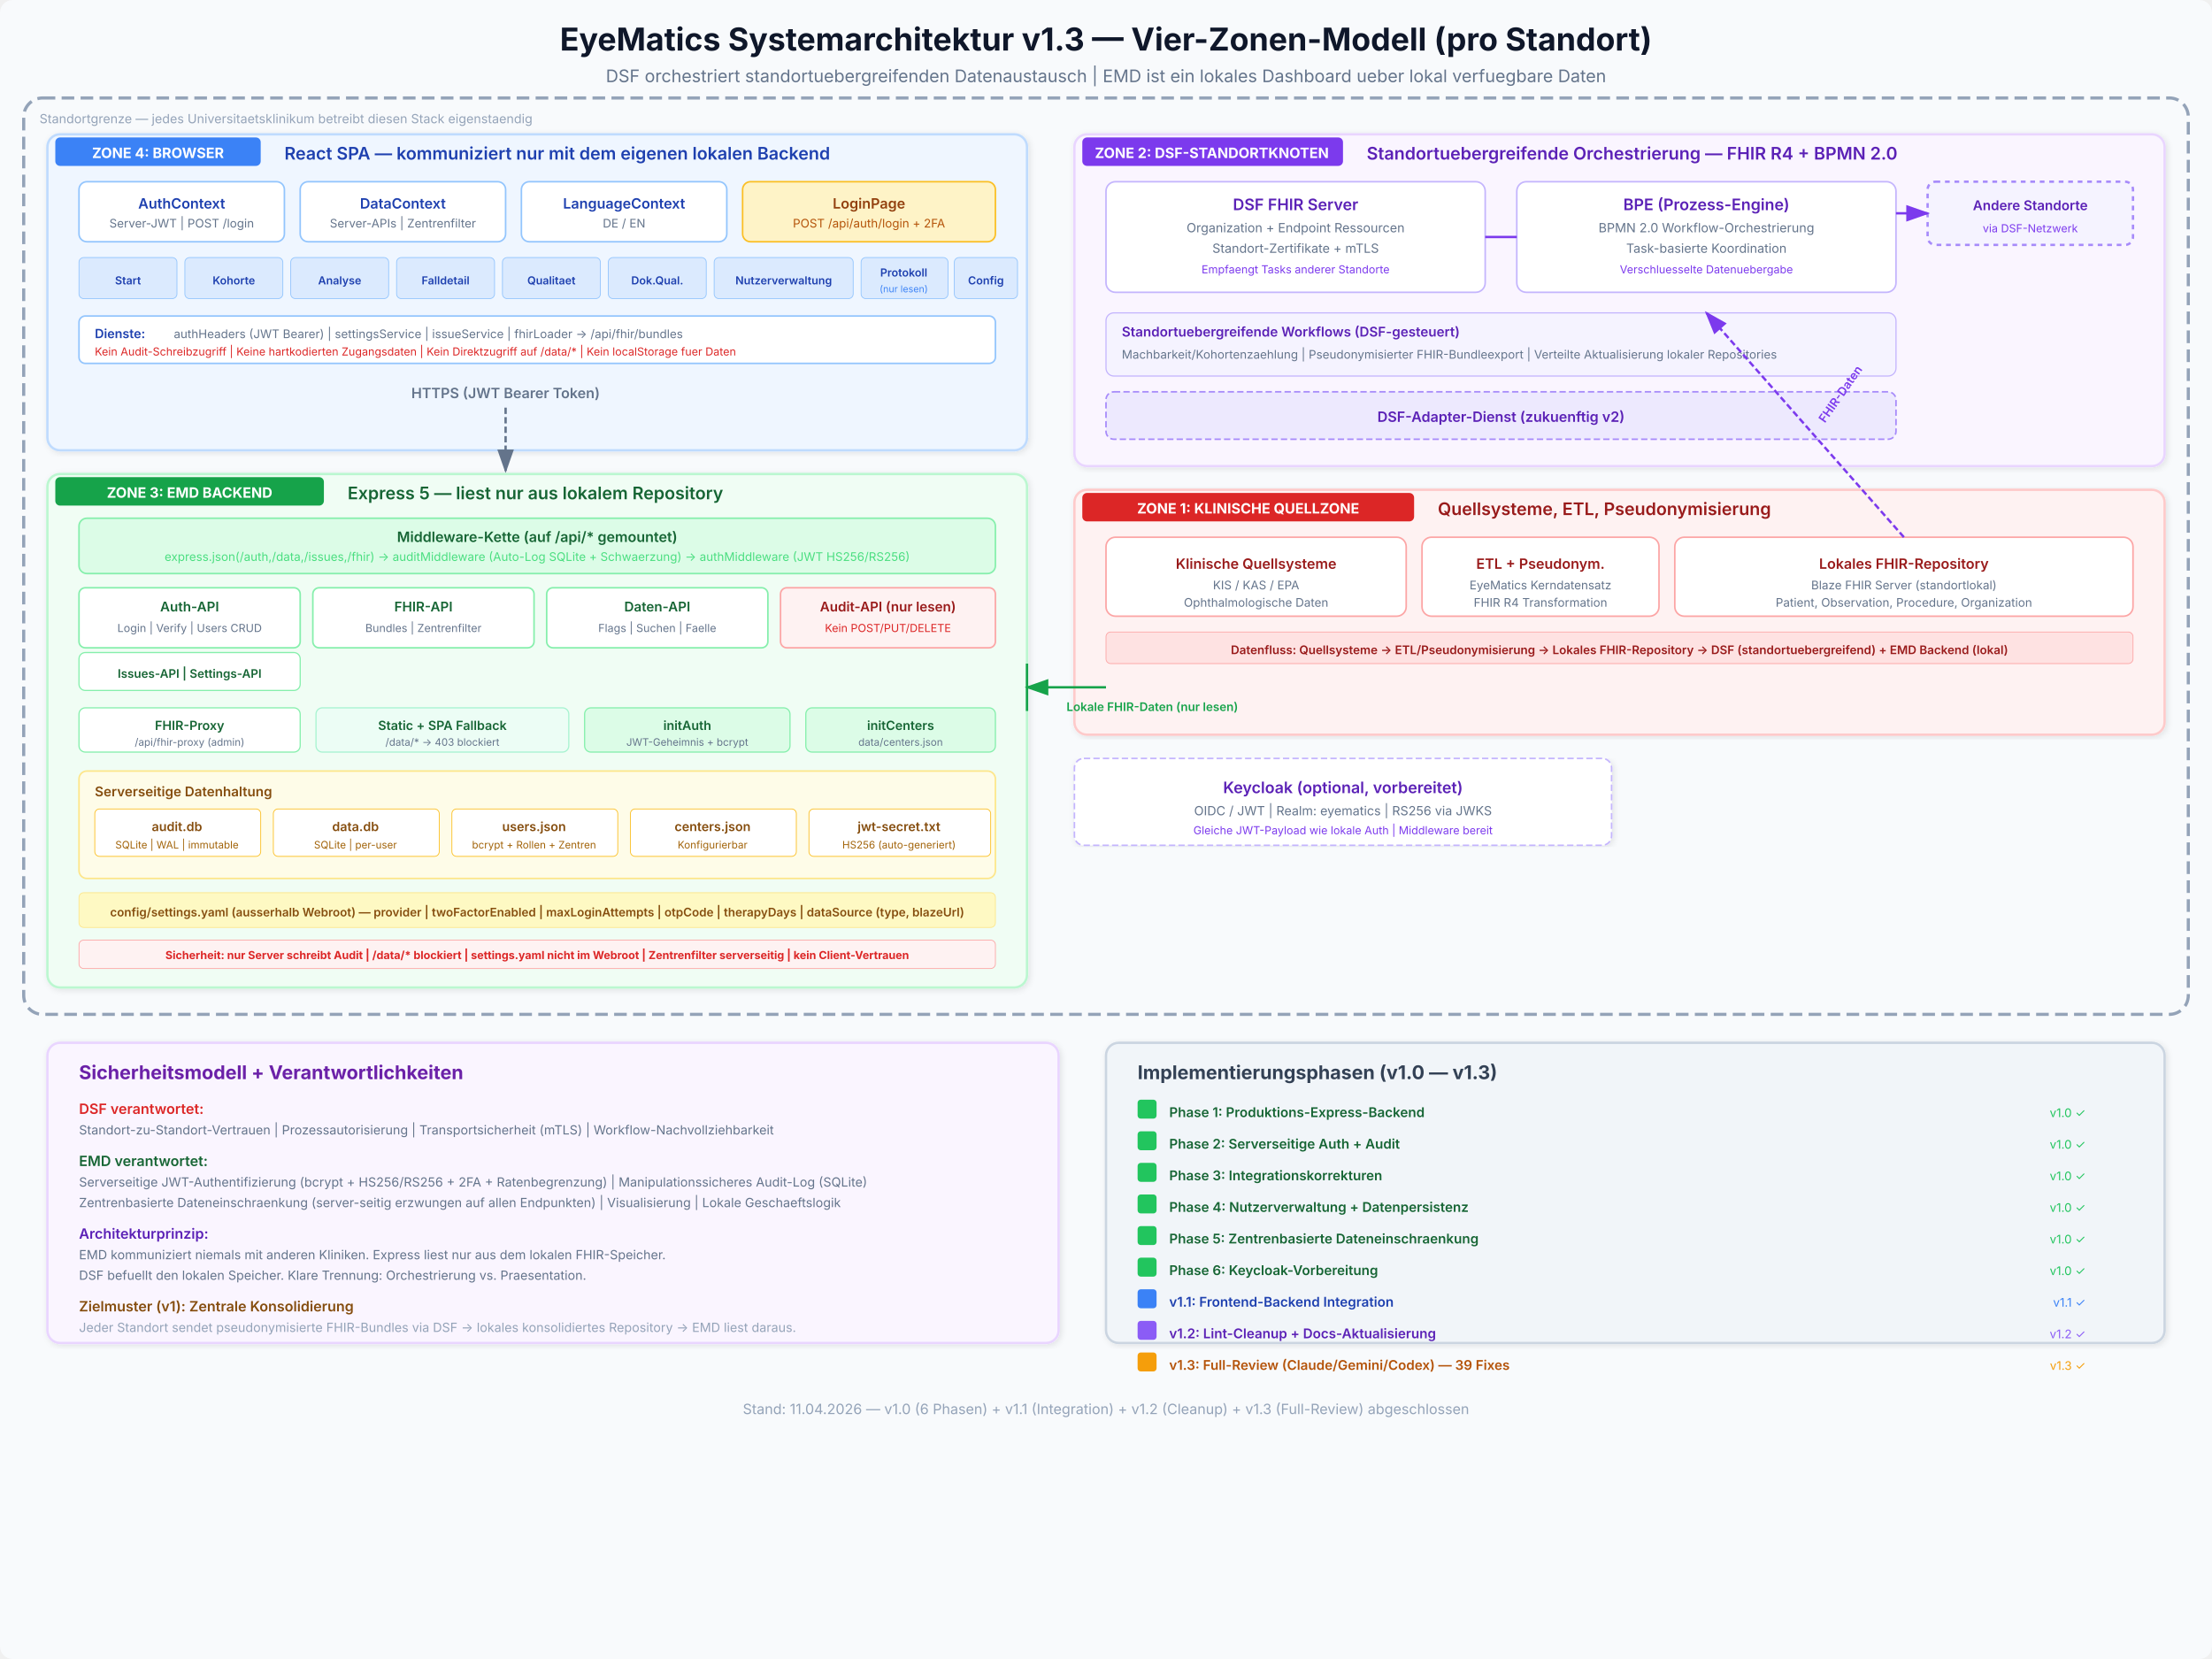
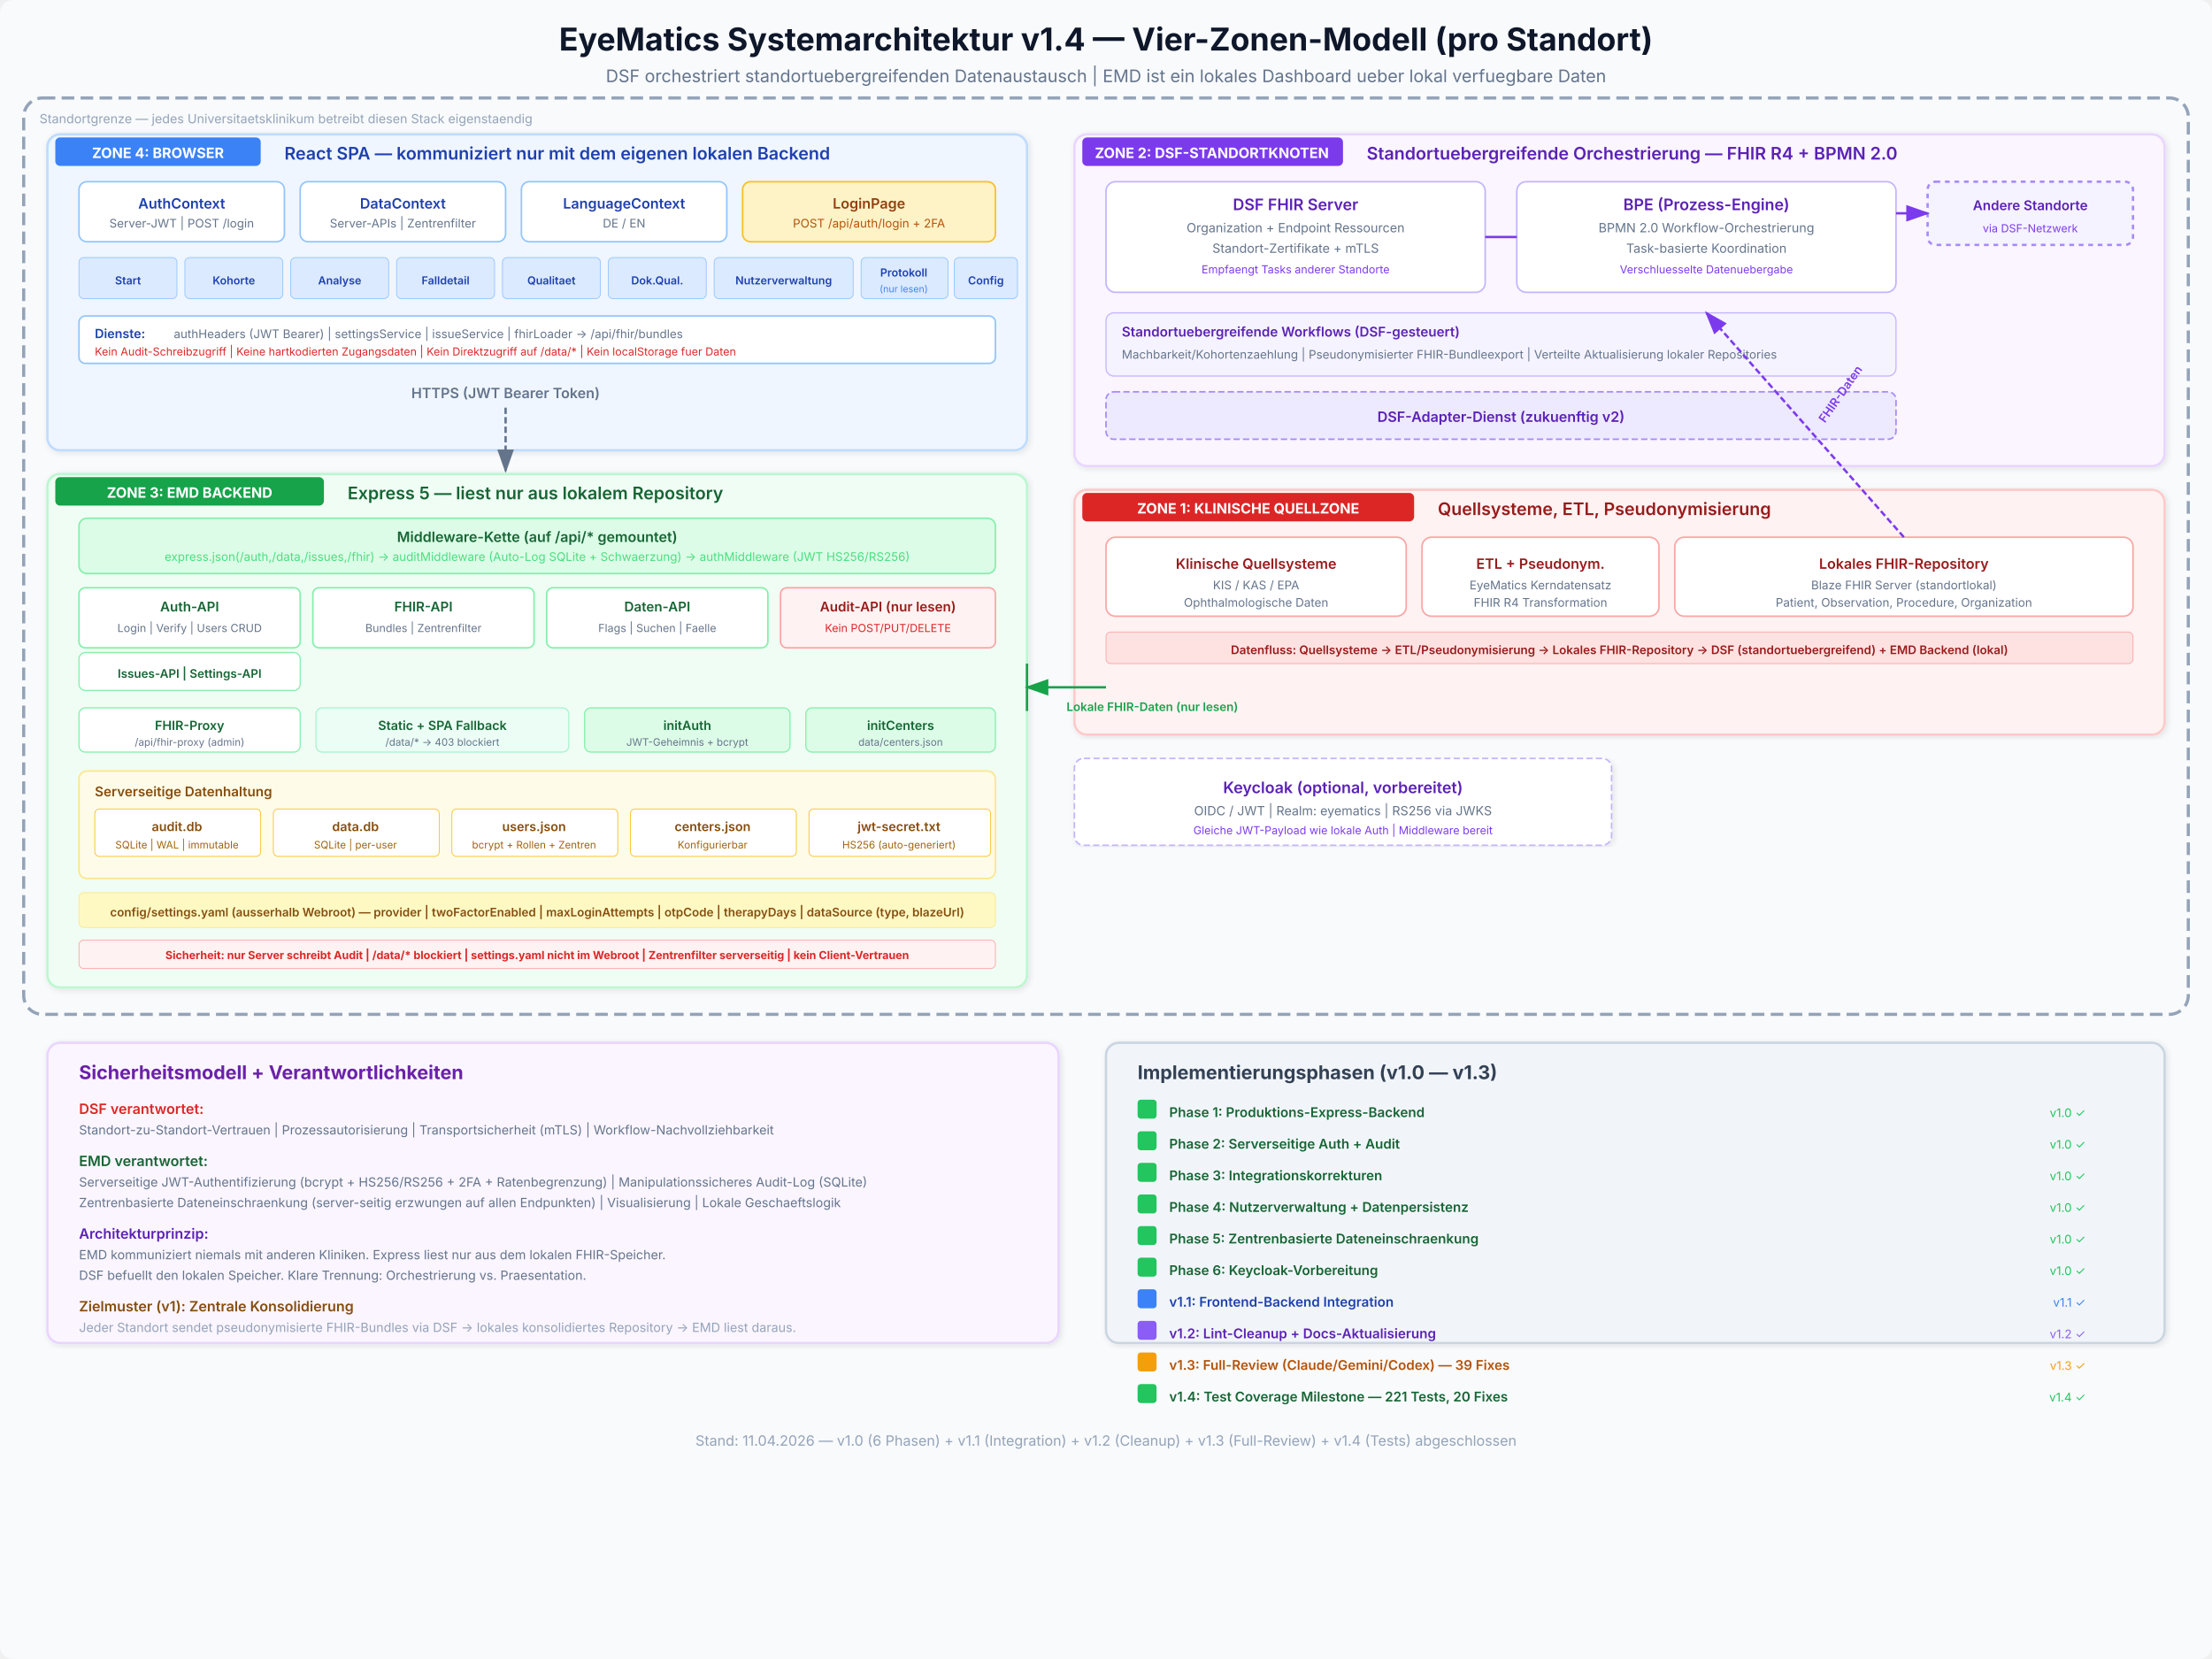
<svg xmlns="http://www.w3.org/2000/svg" viewBox="0 0 1400 1050" font-family="system-ui, -apple-system, sans-serif">
  <defs>
    <marker id="arrow" markerWidth="10" markerHeight="7" refX="9" refY="3.5" orient="auto">
      <polygon points="0 0, 10 3.5, 0 7" fill="#64748b" />
    </marker>
    <marker id="arrow-blue" markerWidth="10" markerHeight="7" refX="9" refY="3.5" orient="auto">
      <polygon points="0 0, 10 3.5, 0 7" fill="#3b82f6" />
    </marker>
    <marker id="arrow-green" markerWidth="10" markerHeight="7" refX="9" refY="3.5" orient="auto">
      <polygon points="0 0, 10 3.5, 0 7" fill="#16a34a" />
    </marker>
    <marker id="arrow-purple" markerWidth="10" markerHeight="7" refX="9" refY="3.5" orient="auto">
      <polygon points="0 0, 10 3.5, 0 7" fill="#7c3aed" />
    </marker>
    <marker id="arrow-amber" markerWidth="10" markerHeight="7" refX="9" refY="3.5" orient="auto">
      <polygon points="0 0, 10 3.5, 0 7" fill="#d97706" />
    </marker>
    <filter id="shadow" x="-2%" y="-2%" width="104%" height="104%">
      <feDropShadow dx="1" dy="1" stdDeviation="2" flood-opacity="0.1" />
    </filter>
  </defs>
  <rect width="1400" height="1050" fill="#f8fafc" rx="8" />
-   <text x="700" y="32" text-anchor="middle" font-size="20" font-weight="700" fill="#0f172a">EyeMatics Systemarchitektur v1.3 — Vier-Zonen-Modell (pro Standort)</text>
+   <text x="700" y="32" text-anchor="middle" font-size="20" font-weight="700" fill="#0f172a">EyeMatics Systemarchitektur v1.4 — Vier-Zonen-Modell (pro Standort)</text>
  <text x="700" y="52" text-anchor="middle" font-size="11" fill="#64748b">DSF orchestriert standortuebergreifenden Datenaustausch | EMD ist ein lokales Dashboard ueber lokal verfuegbare Daten</text>
  <rect x="15" y="62" width="1370" height="580" rx="12" fill="none" stroke="#94a3b8" stroke-width="2" stroke-dasharray="8,4" />
  <text x="25" y="78" font-size="8" fill="#94a3b8">Standortgrenze — jedes Universitaetsklinikum betreibt diesen Stack eigenstaendig</text>
  <rect x="30" y="85" width="620" height="200" rx="8" fill="#eff6ff" stroke="#bfdbfe" stroke-width="1.5" filter="url(#shadow)" />
  <rect x="35" y="87" width="130" height="18" rx="3" fill="#3b82f6" />
  <text x="100" y="100" text-anchor="middle" font-size="9" font-weight="700" fill="#fff">ZONE 4: BROWSER</text>
  <text x="180" y="101" font-size="11" font-weight="600" fill="#1e40af">React SPA — kommuniziert nur mit dem eigenen lokalen Backend</text>
  <rect x="50" y="115" width="130" height="38" rx="5" fill="#fff" stroke="#93c5fd" stroke-width="1" />
  <text x="115" y="132" text-anchor="middle" font-size="9" font-weight="600" fill="#1e40af">AuthContext</text>
  <text x="115" y="144" text-anchor="middle" font-size="7.5" fill="#64748b">Server-JWT | POST /login</text>
  <rect x="190" y="115" width="130" height="38" rx="5" fill="#fff" stroke="#93c5fd" stroke-width="1" />
  <text x="255" y="132" text-anchor="middle" font-size="9" font-weight="600" fill="#1e40af">DataContext</text>
  <text x="255" y="144" text-anchor="middle" font-size="7.5" fill="#64748b">Server-APIs | Zentrenfilter</text>
  <rect x="330" y="115" width="130" height="38" rx="5" fill="#fff" stroke="#93c5fd" stroke-width="1" />
  <text x="395" y="132" text-anchor="middle" font-size="9" font-weight="600" fill="#1e40af">LanguageContext</text>
  <text x="395" y="144" text-anchor="middle" font-size="7.5" fill="#64748b">DE / EN</text>
  <rect x="470" y="115" width="160" height="38" rx="5" fill="#fef3c7" stroke="#fbbf24" stroke-width="1" />
  <text x="550" y="132" text-anchor="middle" font-size="9" font-weight="600" fill="#92400e">LoginPage</text>
  <text x="550" y="144" text-anchor="middle" font-size="7.5" fill="#b45309">POST /api/auth/login + 2FA</text>
  <rect x="50" y="163" width="62" height="26" rx="3" fill="#dbeafe" stroke="#93c5fd" stroke-width="0.5" />
  <text x="81" y="180" text-anchor="middle" font-size="7" font-weight="600" fill="#1e40af">Start</text>
  <rect x="117" y="163" width="62" height="26" rx="3" fill="#dbeafe" stroke="#93c5fd" stroke-width="0.5" />
  <text x="148" y="180" text-anchor="middle" font-size="7" font-weight="600" fill="#1e40af">Kohorte</text>
  <rect x="184" y="163" width="62" height="26" rx="3" fill="#dbeafe" stroke="#93c5fd" stroke-width="0.5" />
  <text x="215" y="180" text-anchor="middle" font-size="7" font-weight="600" fill="#1e40af">Analyse</text>
  <rect x="251" y="163" width="62" height="26" rx="3" fill="#dbeafe" stroke="#93c5fd" stroke-width="0.5" />
  <text x="282" y="180" text-anchor="middle" font-size="7" font-weight="600" fill="#1e40af">Falldetail</text>
  <rect x="318" y="163" width="62" height="26" rx="3" fill="#dbeafe" stroke="#93c5fd" stroke-width="0.5" />
  <text x="349" y="180" text-anchor="middle" font-size="7" font-weight="600" fill="#1e40af">Qualitaet</text>
  <rect x="385" y="163" width="62" height="26" rx="3" fill="#dbeafe" stroke="#93c5fd" stroke-width="0.5" />
  <text x="416" y="180" text-anchor="middle" font-size="7" font-weight="600" fill="#1e40af">Dok.Qual.</text>
  <rect x="452" y="163" width="88" height="26" rx="3" fill="#dbeafe" stroke="#93c5fd" stroke-width="0.5" />
  <text x="496" y="180" text-anchor="middle" font-size="7" font-weight="600" fill="#1e40af">Nutzerverwaltung</text>
  <rect x="545" y="163" width="55" height="26" rx="3" fill="#dbeafe" stroke="#93c5fd" stroke-width="0.5" />
  <text x="572" y="175" text-anchor="middle" font-size="7" font-weight="600" fill="#1e40af">Protokoll</text>
  <text x="572" y="185" text-anchor="middle" font-size="6" fill="#3b82f6">(nur lesen)</text>
  <rect x="604" y="163" width="40" height="26" rx="3" fill="#dbeafe" stroke="#93c5fd" stroke-width="0.5" />
  <text x="624" y="180" text-anchor="middle" font-size="7" font-weight="600" fill="#1e40af">Config</text>
  <rect x="50" y="200" width="580" height="30" rx="4" fill="#fff" stroke="#93c5fd" stroke-width="1" />
  <text x="60" y="214" font-size="8" font-weight="600" fill="#1e40af">Dienste:</text>
  <text x="110" y="214" font-size="7.5" fill="#64748b">authHeaders (JWT Bearer) | settingsService | issueService | fhirLoader → /api/fhir/bundles</text>
  <text x="60" y="225" font-size="7" fill="#dc2626">Kein Audit-Schreibzugriff | Keine hartkodierten Zugangsdaten | Kein Direktzugriff auf /data/* | Kein localStorage fuer Daten</text>
  <text x="320" y="252" text-anchor="middle" font-size="9" font-weight="600" fill="#64748b">HTTPS (JWT Bearer Token)</text>
  <line x1="320" y1="258" x2="320" y2="298" stroke="#64748b" stroke-width="1.5" marker-end="url(#arrow)" stroke-dasharray="4,2" />
  <rect x="30" y="300" width="620" height="325" rx="8" fill="#f0fdf4" stroke="#bbf7d0" stroke-width="1.5" filter="url(#shadow)" />
  <rect x="35" y="302" width="170" height="18" rx="3" fill="#16a34a" />
  <text x="120" y="315" text-anchor="middle" font-size="9" font-weight="700" fill="#fff">ZONE 3: EMD BACKEND</text>
  <text x="220" y="316" font-size="11" font-weight="600" fill="#166534">Express 5 — liest nur aus lokalem Repository</text>
  <rect x="50" y="328" width="580" height="35" rx="5" fill="#dcfce7" stroke="#86efac" stroke-width="1" />
  <text x="340" y="343" text-anchor="middle" font-size="9" font-weight="600" fill="#166534">Middleware-Kette (auf /api/* gemountet)</text>
  <text x="340" y="355" text-anchor="middle" font-size="7.5" fill="#4ade80">express.json(/auth,/data,/issues,/fhir) → auditMiddleware (Auto-Log SQLite + Schwaerzung) → authMiddleware (JWT HS256/RS256)</text>
  <rect x="50" y="372" width="140" height="38" rx="4" fill="#fff" stroke="#86efac" stroke-width="1" />
  <text x="120" y="387" text-anchor="middle" font-size="8.5" font-weight="600" fill="#166534">Auth-API</text>
  <text x="120" y="400" text-anchor="middle" font-size="7" fill="#64748b">Login | Verify | Users CRUD</text>
  <rect x="198" y="372" width="140" height="38" rx="4" fill="#fff" stroke="#86efac" stroke-width="1" />
  <text x="268" y="387" text-anchor="middle" font-size="8.5" font-weight="600" fill="#166534">FHIR-API</text>
  <text x="268" y="400" text-anchor="middle" font-size="7" fill="#64748b">Bundles | Zentrenfilter</text>
  <rect x="346" y="372" width="140" height="38" rx="4" fill="#fff" stroke="#86efac" stroke-width="1" />
  <text x="416" y="387" text-anchor="middle" font-size="8.5" font-weight="600" fill="#166534">Daten-API</text>
  <text x="416" y="400" text-anchor="middle" font-size="7" fill="#64748b">Flags | Suchen | Faelle</text>
  <rect x="494" y="372" width="136" height="38" rx="4" fill="#fef2f2" stroke="#fca5a5" stroke-width="1" />
  <text x="562" y="387" text-anchor="middle" font-size="8.5" font-weight="600" fill="#991b1b">Audit-API (nur lesen)</text>
  <text x="562" y="400" text-anchor="middle" font-size="7" fill="#dc2626">Kein POST/PUT/DELETE</text>
  <rect x="50" y="413" width="140" height="24" rx="4" fill="#fff" stroke="#86efac" stroke-width="0.75" />
  <text x="120" y="429" text-anchor="middle" font-size="7.5" font-weight="600" fill="#166534">Issues-API | Settings-API</text>
  <rect x="50" y="448" width="140" height="28" rx="4" fill="#fff" stroke="#86efac" stroke-width="0.75" />
  <text x="120" y="462" text-anchor="middle" font-size="8" font-weight="600" fill="#166534">FHIR-Proxy</text>
  <text x="120" y="472" text-anchor="middle" font-size="6.5" fill="#64748b">/api/fhir-proxy (admin)</text>
  <rect x="200" y="448" width="160" height="28" rx="4" fill="#ecfdf5" stroke="#a7f3d0" stroke-width="0.75" />
  <text x="280" y="462" text-anchor="middle" font-size="8" font-weight="600" fill="#166534">Static + SPA Fallback</text>
  <text x="280" y="472" text-anchor="middle" font-size="6.5" fill="#64748b">/data/* → 403 blockiert</text>
  <rect x="370" y="448" width="130" height="28" rx="4" fill="#dcfce7" stroke="#86efac" stroke-width="0.75" />
  <text x="435" y="462" text-anchor="middle" font-size="8" font-weight="600" fill="#166534">initAuth</text>
  <text x="435" y="472" text-anchor="middle" font-size="6.5" fill="#64748b">JWT-Geheimnis + bcrypt</text>
  <rect x="510" y="448" width="120" height="28" rx="4" fill="#dcfce7" stroke="#86efac" stroke-width="0.75" />
  <text x="570" y="462" text-anchor="middle" font-size="8" font-weight="600" fill="#166534">initCenters</text>
  <text x="570" y="472" text-anchor="middle" font-size="6.5" fill="#64748b">data/centers.json</text>
  <rect x="50" y="488" width="580" height="68" rx="5" fill="#fefce8" stroke="#fde68a" stroke-width="1" />
  <text x="60" y="504" font-size="8.5" font-weight="600" fill="#854d0e">Serverseitige Datenhaltung</text>
  <rect x="60" y="512" width="105" height="30" rx="3" fill="#fff" stroke="#fbbf24" stroke-width="0.5" />
  <text x="112" y="526" text-anchor="middle" font-size="8" font-weight="600" fill="#854d0e">audit.db</text>
  <text x="112" y="537" text-anchor="middle" font-size="6.5" fill="#a16207">SQLite | WAL | immutable</text>
  <rect x="173" y="512" width="105" height="30" rx="3" fill="#fff" stroke="#fbbf24" stroke-width="0.5" />
  <text x="225" y="526" text-anchor="middle" font-size="8" font-weight="600" fill="#854d0e">data.db</text>
  <text x="225" y="537" text-anchor="middle" font-size="6.5" fill="#a16207">SQLite | per-user</text>
  <rect x="286" y="512" width="105" height="30" rx="3" fill="#fff" stroke="#fbbf24" stroke-width="0.5" />
  <text x="338" y="526" text-anchor="middle" font-size="8" font-weight="600" fill="#854d0e">users.json</text>
  <text x="338" y="537" text-anchor="middle" font-size="6.5" fill="#a16207">bcrypt + Rollen + Zentren</text>
  <rect x="399" y="512" width="105" height="30" rx="3" fill="#fff" stroke="#fbbf24" stroke-width="0.5" />
  <text x="451" y="526" text-anchor="middle" font-size="8" font-weight="600" fill="#854d0e">centers.json</text>
  <text x="451" y="537" text-anchor="middle" font-size="6.5" fill="#a16207">Konfigurierbar</text>
  <rect x="512" y="512" width="115" height="30" rx="3" fill="#fff" stroke="#fbbf24" stroke-width="0.5" />
  <text x="569" y="526" text-anchor="middle" font-size="8" font-weight="600" fill="#854d0e">jwt-secret.txt</text>
  <text x="569" y="537" text-anchor="middle" font-size="6.5" fill="#a16207">HS256 (auto-generiert)</text>
  <rect x="50" y="565" width="580" height="22" rx="3" fill="#fef9c3" stroke="#fde68a" stroke-width="0.5" />
  <text x="340" y="580" text-anchor="middle" font-size="7.5" font-weight="600" fill="#854d0e">config/settings.yaml (ausserhalb Webroot) — provider | twoFactorEnabled | maxLoginAttempts | otpCode | therapyDays | dataSource (type, blazeUrl)</text>
  <rect x="50" y="595" width="580" height="18" rx="3" fill="#fef2f2" stroke="#fca5a5" stroke-width="0.5" />
  <text x="340" y="607" text-anchor="middle" font-size="7" font-weight="700" fill="#dc2626">Sicherheit: nur Server schreibt Audit | /data/* blockiert | settings.yaml nicht im Webroot | Zentrenfilter serverseitig | kein Client-Vertrauen</text>
  <rect x="680" y="85" width="690" height="210" rx="8" fill="#faf5ff" stroke="#e9d5ff" stroke-width="1.5" filter="url(#shadow)" />
  <rect x="685" y="87" width="165" height="18" rx="3" fill="#7c3aed" />
  <text x="767" y="100" text-anchor="middle" font-size="9" font-weight="700" fill="#fff">ZONE 2: DSF-STANDORTKNOTEN</text>
  <text x="865" y="101" font-size="11" font-weight="600" fill="#5b21b6">Standortuebergreifende Orchestrierung — FHIR R4 + BPMN 2.0</text>
  <rect x="700" y="115" width="240" height="70" rx="6" fill="#fff" stroke="#c4b5fd" stroke-width="1" />
  <text x="820" y="133" text-anchor="middle" font-size="10" font-weight="600" fill="#5b21b6">DSF FHIR Server</text>
  <text x="820" y="147" text-anchor="middle" font-size="8" fill="#64748b">Organization + Endpoint Ressourcen</text>
  <text x="820" y="160" text-anchor="middle" font-size="8" fill="#64748b">Standort-Zertifikate + mTLS</text>
  <text x="820" y="173" text-anchor="middle" font-size="7" fill="#7c3aed">Empfaengt Tasks anderer Standorte</text>
  <rect x="960" y="115" width="240" height="70" rx="6" fill="#fff" stroke="#c4b5fd" stroke-width="1" />
  <text x="1080" y="133" text-anchor="middle" font-size="10" font-weight="600" fill="#5b21b6">BPE (Prozess-Engine)</text>
  <text x="1080" y="147" text-anchor="middle" font-size="8" fill="#64748b">BPMN 2.0 Workflow-Orchestrierung</text>
  <text x="1080" y="160" text-anchor="middle" font-size="8" fill="#64748b">Task-basierte Koordination</text>
  <text x="1080" y="173" text-anchor="middle" font-size="7" fill="#7c3aed">Verschluesselte Datenuebergabe</text>
  <line x1="940" y1="150" x2="960" y2="150" stroke="#7c3aed" stroke-width="1.5" />
  <rect x="700" y="198" width="500" height="40" rx="5" fill="#f5f3ff" stroke="#c4b5fd" stroke-width="0.75" />
  <text x="710" y="213" font-size="8.5" font-weight="600" fill="#5b21b6">Standortuebergreifende Workflows (DSF-gesteuert)</text>
  <text x="710" y="227" font-size="7.5" fill="#64748b">Machbarkeit/Kohortenzaehlung | Pseudonymisierter FHIR-Bundleexport | Verteilte Aktualisierung lokaler Repositories</text>
  <rect x="700" y="248" width="500" height="30" rx="5" fill="#ede9fe" stroke="#a78bfa" stroke-width="1" stroke-dasharray="4,2" />
  <text x="950" y="267" text-anchor="middle" font-size="9" font-weight="600" fill="#5b21b6">DSF-Adapter-Dienst (zukuenftig v2)</text>
  <rect x="1220" y="115" width="130" height="40" rx="5" fill="#f5f3ff" stroke="#a78bfa" stroke-width="1.5" stroke-dasharray="3,3" />
  <text x="1285" y="133" text-anchor="middle" font-size="8.5" font-weight="600" fill="#5b21b6">Andere Standorte</text>
  <text x="1285" y="147" text-anchor="middle" font-size="7" fill="#7c3aed">via DSF-Netzwerk</text>
  <line x1="1200" y1="135" x2="1220" y2="135" stroke="#7c3aed" stroke-width="1.5" marker-end="url(#arrow-purple)" />
  <rect x="680" y="310" width="690" height="155" rx="8" fill="#fef2f2" stroke="#fecaca" stroke-width="1.5" filter="url(#shadow)" />
  <rect x="685" y="312" width="210" height="18" rx="3" fill="#dc2626" />
  <text x="790" y="325" text-anchor="middle" font-size="9" font-weight="700" fill="#fff">ZONE 1: KLINISCHE QUELLZONE</text>
  <text x="910" y="326" font-size="11" font-weight="600" fill="#991b1b">Quellsysteme, ETL, Pseudonymisierung</text>
  <rect x="700" y="340" width="190" height="50" rx="6" fill="#fff" stroke="#fca5a5" stroke-width="1" />
  <text x="795" y="360" text-anchor="middle" font-size="9" font-weight="600" fill="#991b1b">Klinische Quellsysteme</text>
  <text x="795" y="373" text-anchor="middle" font-size="7.5" fill="#64748b">KIS / KAS / EPA</text>
  <text x="795" y="384" text-anchor="middle" font-size="7.5" fill="#64748b">Ophthalmologische Daten</text>
  <rect x="900" y="340" width="150" height="50" rx="6" fill="#fff" stroke="#fca5a5" stroke-width="1" />
  <text x="975" y="360" text-anchor="middle" font-size="9" font-weight="600" fill="#991b1b">ETL + Pseudonym.</text>
  <text x="975" y="373" text-anchor="middle" font-size="7.5" fill="#64748b">EyeMatics Kerndatensatz</text>
  <text x="975" y="384" text-anchor="middle" font-size="7.5" fill="#64748b">FHIR R4 Transformation</text>
  <rect x="1060" y="340" width="290" height="50" rx="6" fill="#fff" stroke="#fca5a5" stroke-width="1" />
  <text x="1205" y="360" text-anchor="middle" font-size="9" font-weight="600" fill="#991b1b">Lokales FHIR-Repository</text>
  <text x="1205" y="373" text-anchor="middle" font-size="7.5" fill="#64748b">Blaze FHIR Server (standortlokal)</text>
  <text x="1205" y="384" text-anchor="middle" font-size="7.5" fill="#64748b">Patient, Observation, Procedure, Organization</text>
  <rect x="700" y="400" width="650" height="20" rx="3" fill="#fee2e2" stroke="#fca5a5" stroke-width="0.5" />
  <text x="1025" y="414" text-anchor="middle" font-size="7.5" font-weight="600" fill="#991b1b">Datenfluss: Quellsysteme → ETL/Pseudonymisierung → Lokales FHIR-Repository → DSF (standortuebergreifend) + EMD Backend (lokal)</text>
  <line x1="1205" y1="340" x2="1080" y2="198" stroke="#7c3aed" stroke-width="1.5" marker-end="url(#arrow-purple)" stroke-dasharray="4,2" />
  <text x="1155" y="268" font-size="7.5" font-weight="600" fill="#7c3aed" transform="rotate(-55 1155 268)">FHIR-Daten</text>
  <line x1="700" y1="435" x2="650" y2="435" stroke="#16a34a" stroke-width="1.5" marker-end="url(#arrow-green)" />
  <line x1="650" y1="420" x2="650" y2="450" stroke="#16a34a" stroke-width="1.5" />
  <text x="675" y="450" font-size="7.5" font-weight="600" fill="#16a34a">Lokale FHIR-Daten (nur lesen)</text>
  <rect x="680" y="480" width="340" height="55" rx="6" fill="#fff" stroke="#c4b5fd" stroke-width="1" filter="url(#shadow)" stroke-dasharray="4,2" />
  <text x="850" y="502" text-anchor="middle" font-size="10" font-weight="600" fill="#5b21b6">Keycloak (optional, vorbereitet)</text>
  <text x="850" y="516" text-anchor="middle" font-size="8" fill="#64748b">OIDC / JWT | Realm: eyematics | RS256 via JWKS</text>
  <text x="850" y="528" text-anchor="middle" font-size="7" fill="#7c3aed">Gleiche JWT-Payload wie lokale Auth | Middleware bereit</text>
  <rect x="30" y="660" width="640" height="190" rx="8" fill="#faf5ff" stroke="#e9d5ff" stroke-width="1.5" filter="url(#shadow)" />
  <text x="50" y="683" font-size="12" font-weight="700" fill="#6b21a8">Sicherheitsmodell + Verantwortlichkeiten</text>
  <text x="50" y="705" font-size="9" font-weight="600" fill="#dc2626">DSF verantwortet:</text>
  <text x="50" y="718" font-size="8" fill="#64748b">Standort-zu-Standort-Vertrauen | Prozessautorisierung | Transportsicherheit (mTLS) | Workflow-Nachvollziehbarkeit</text>
  <text x="50" y="738" font-size="9" font-weight="600" fill="#166534">EMD verantwortet:</text>
  <text x="50" y="751" font-size="8" fill="#64748b">Serverseitige JWT-Authentifizierung (bcrypt + HS256/RS256 + 2FA + Ratenbegrenzung) | Manipulationssicheres Audit-Log (SQLite)</text>
  <text x="50" y="764" font-size="8" fill="#64748b">Zentrenbasierte Dateneinschraenkung (server-seitig erzwungen auf allen Endpunkten) | Visualisierung | Lokale Geschaeftslogik</text>
  <text x="50" y="784" font-size="9" font-weight="600" fill="#5b21b6">Architekturprinzip:</text>
  <text x="50" y="797" font-size="8" fill="#64748b">EMD kommuniziert niemals mit anderen Kliniken. Express liest nur aus dem lokalen FHIR-Speicher.</text>
  <text x="50" y="810" font-size="8" fill="#64748b">DSF befuellt den lokalen Speicher. Klare Trennung: Orchestrierung vs. Praesentation.</text>
  <text x="50" y="830" font-size="9" font-weight="600" fill="#854d0e">Zielmuster (v1): Zentrale Konsolidierung</text>
  <text x="50" y="843" font-size="8" fill="#94a3b8">Jeder Standort sendet pseudonymisierte FHIR-Bundles via DSF → lokales konsolidiertes Repository → EMD liest daraus.</text>
  <rect x="700" y="660" width="670" height="190" rx="8" fill="#f1f5f9" stroke="#cbd5e1" stroke-width="1.5" filter="url(#shadow)" />
  <text x="720" y="683" font-size="12" font-weight="700" fill="#334155">Implementierungsphasen (v1.0 — v1.3)</text>
  <rect x="720" y="696" width="12" height="12" rx="2" fill="#22c55e" />
  <text x="740" y="707" font-size="8.5" font-weight="600" fill="#166534">Phase 1: Produktions-Express-Backend</text>
  <text x="1320" y="707" text-anchor="end" font-size="7.5" fill="#22c55e">v1.0 ✓</text>
  <rect x="720" y="716" width="12" height="12" rx="2" fill="#22c55e" />
  <text x="740" y="727" font-size="8.5" font-weight="600" fill="#166534">Phase 2: Serverseitige Auth + Audit</text>
  <text x="1320" y="727" text-anchor="end" font-size="7.5" fill="#22c55e">v1.0 ✓</text>
  <rect x="720" y="736" width="12" height="12" rx="2" fill="#22c55e" />
  <text x="740" y="747" font-size="8.5" font-weight="600" fill="#166534">Phase 3: Integrationskorrekturen</text>
  <text x="1320" y="747" text-anchor="end" font-size="7.5" fill="#22c55e">v1.0 ✓</text>
  <rect x="720" y="756" width="12" height="12" rx="2" fill="#22c55e" />
  <text x="740" y="767" font-size="8.5" font-weight="600" fill="#166534">Phase 4: Nutzerverwaltung + Datenpersistenz</text>
  <text x="1320" y="767" text-anchor="end" font-size="7.5" fill="#22c55e">v1.0 ✓</text>
  <rect x="720" y="776" width="12" height="12" rx="2" fill="#22c55e" />
  <text x="740" y="787" font-size="8.5" font-weight="600" fill="#166534">Phase 5: Zentrenbasierte Dateneinschraenkung</text>
  <text x="1320" y="787" text-anchor="end" font-size="7.5" fill="#22c55e">v1.0 ✓</text>
  <rect x="720" y="796" width="12" height="12" rx="2" fill="#22c55e" />
  <text x="740" y="807" font-size="8.5" font-weight="600" fill="#166534">Phase 6: Keycloak-Vorbereitung</text>
  <text x="1320" y="807" text-anchor="end" font-size="7.5" fill="#22c55e">v1.0 ✓</text>
  <rect x="720" y="816" width="12" height="12" rx="2" fill="#3b82f6" />
  <text x="740" y="827" font-size="8.5" font-weight="600" fill="#1e40af">v1.1: Frontend-Backend Integration</text>
  <text x="1320" y="827" text-anchor="end" font-size="7.5" fill="#3b82f6">v1.1 ✓</text>
  <rect x="720" y="836" width="12" height="12" rx="2" fill="#8b5cf6" />
  <text x="740" y="847" font-size="8.5" font-weight="600" fill="#5b21b6">v1.2: Lint-Cleanup + Docs-Aktualisierung</text>
  <text x="1320" y="847" text-anchor="end" font-size="7.5" fill="#8b5cf6">v1.2 ✓</text>
  <rect x="720" y="856" width="12" height="12" rx="2" fill="#f59e0b" />
  <text x="740" y="867" font-size="8.5" font-weight="600" fill="#b45309">v1.3: Full-Review (Claude/Gemini/Codex) — 39 Fixes</text>
  <text x="1320" y="867" text-anchor="end" font-size="7.5" fill="#f59e0b">v1.3 ✓</text>
-   <text x="700" y="895" text-anchor="middle" font-size="9" fill="#94a3b8">Stand: 11.04.2026 — v1.0 (6 Phasen) + v1.1 (Integration) + v1.2 (Cleanup) + v1.3 (Full-Review) abgeschlossen</text>
+   <rect x="720" y="876" width="12" height="12" rx="2" fill="#22c55e" />
+   <text x="740" y="887" font-size="8.5" font-weight="600" fill="#166534">v1.4: Test Coverage Milestone — 221 Tests, 20 Fixes</text>
+   <text x="1320" y="887" text-anchor="end" font-size="7.5" fill="#22c55e">v1.4 ✓</text>
+   <text x="700" y="915" text-anchor="middle" font-size="9" fill="#94a3b8">Stand: 11.04.2026 — v1.0 (6 Phasen) + v1.1 (Integration) + v1.2 (Cleanup) + v1.3 (Full-Review) + v1.4 (Tests) abgeschlossen</text>
</svg>
